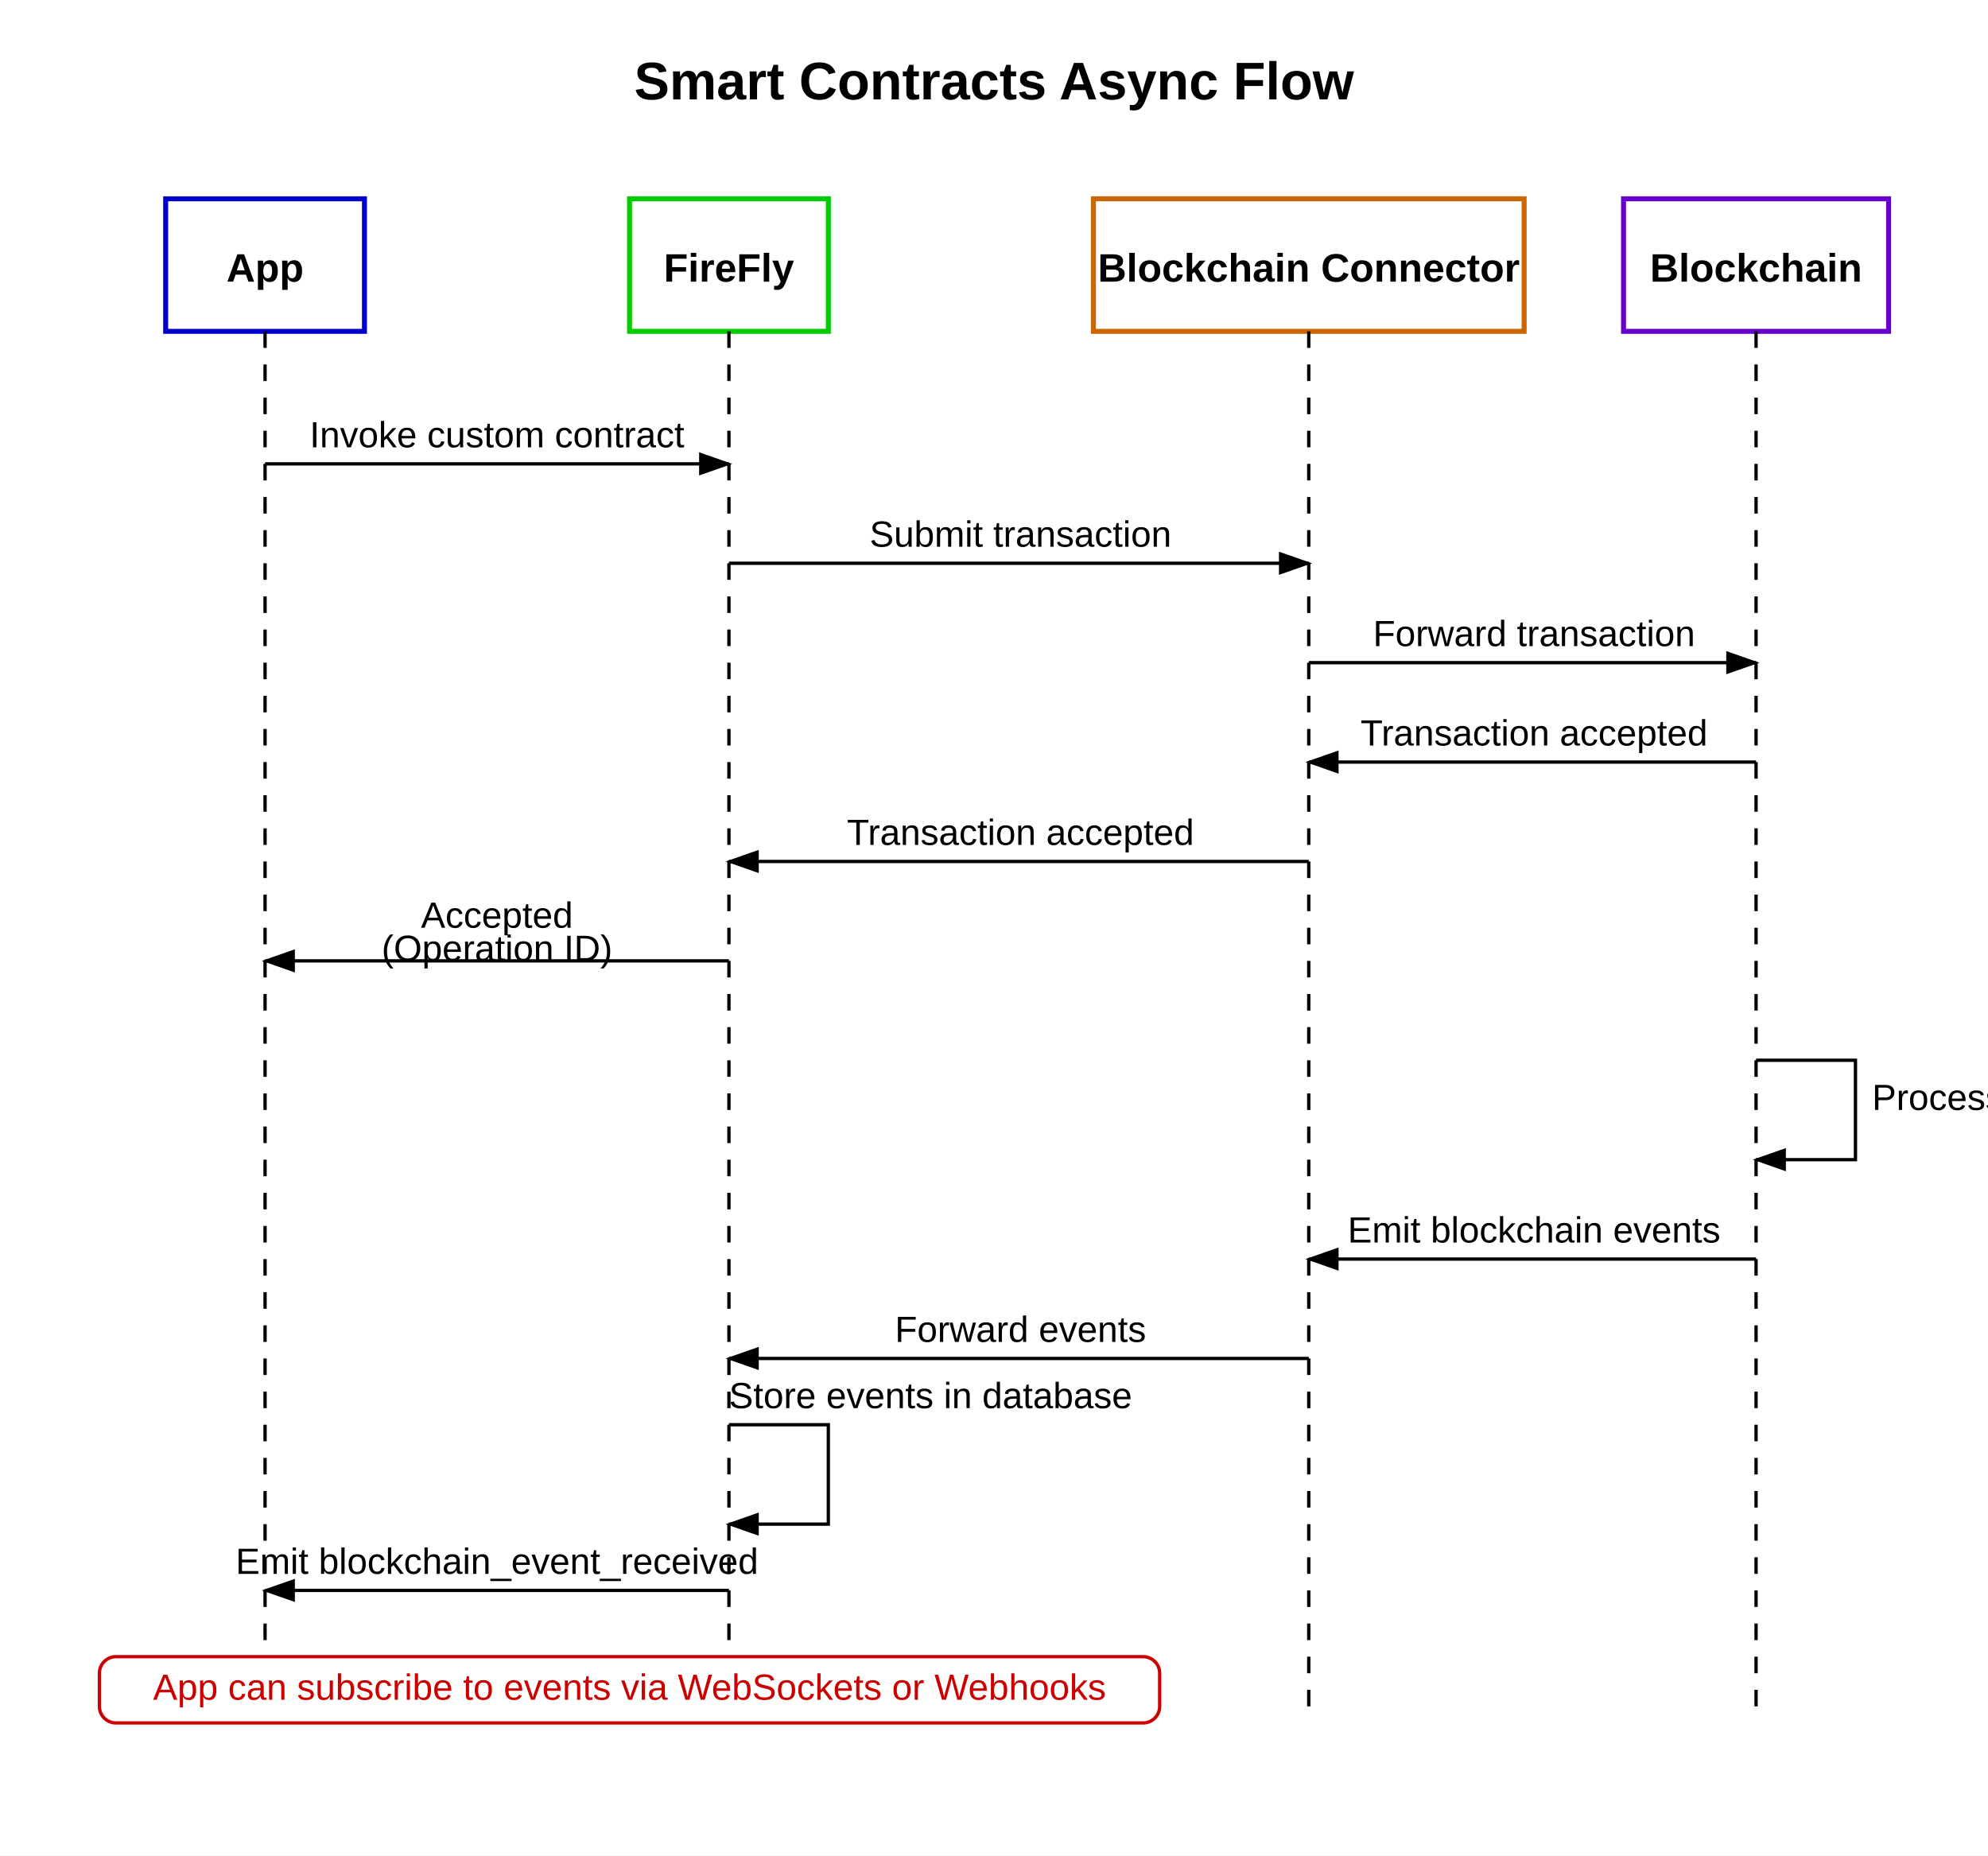
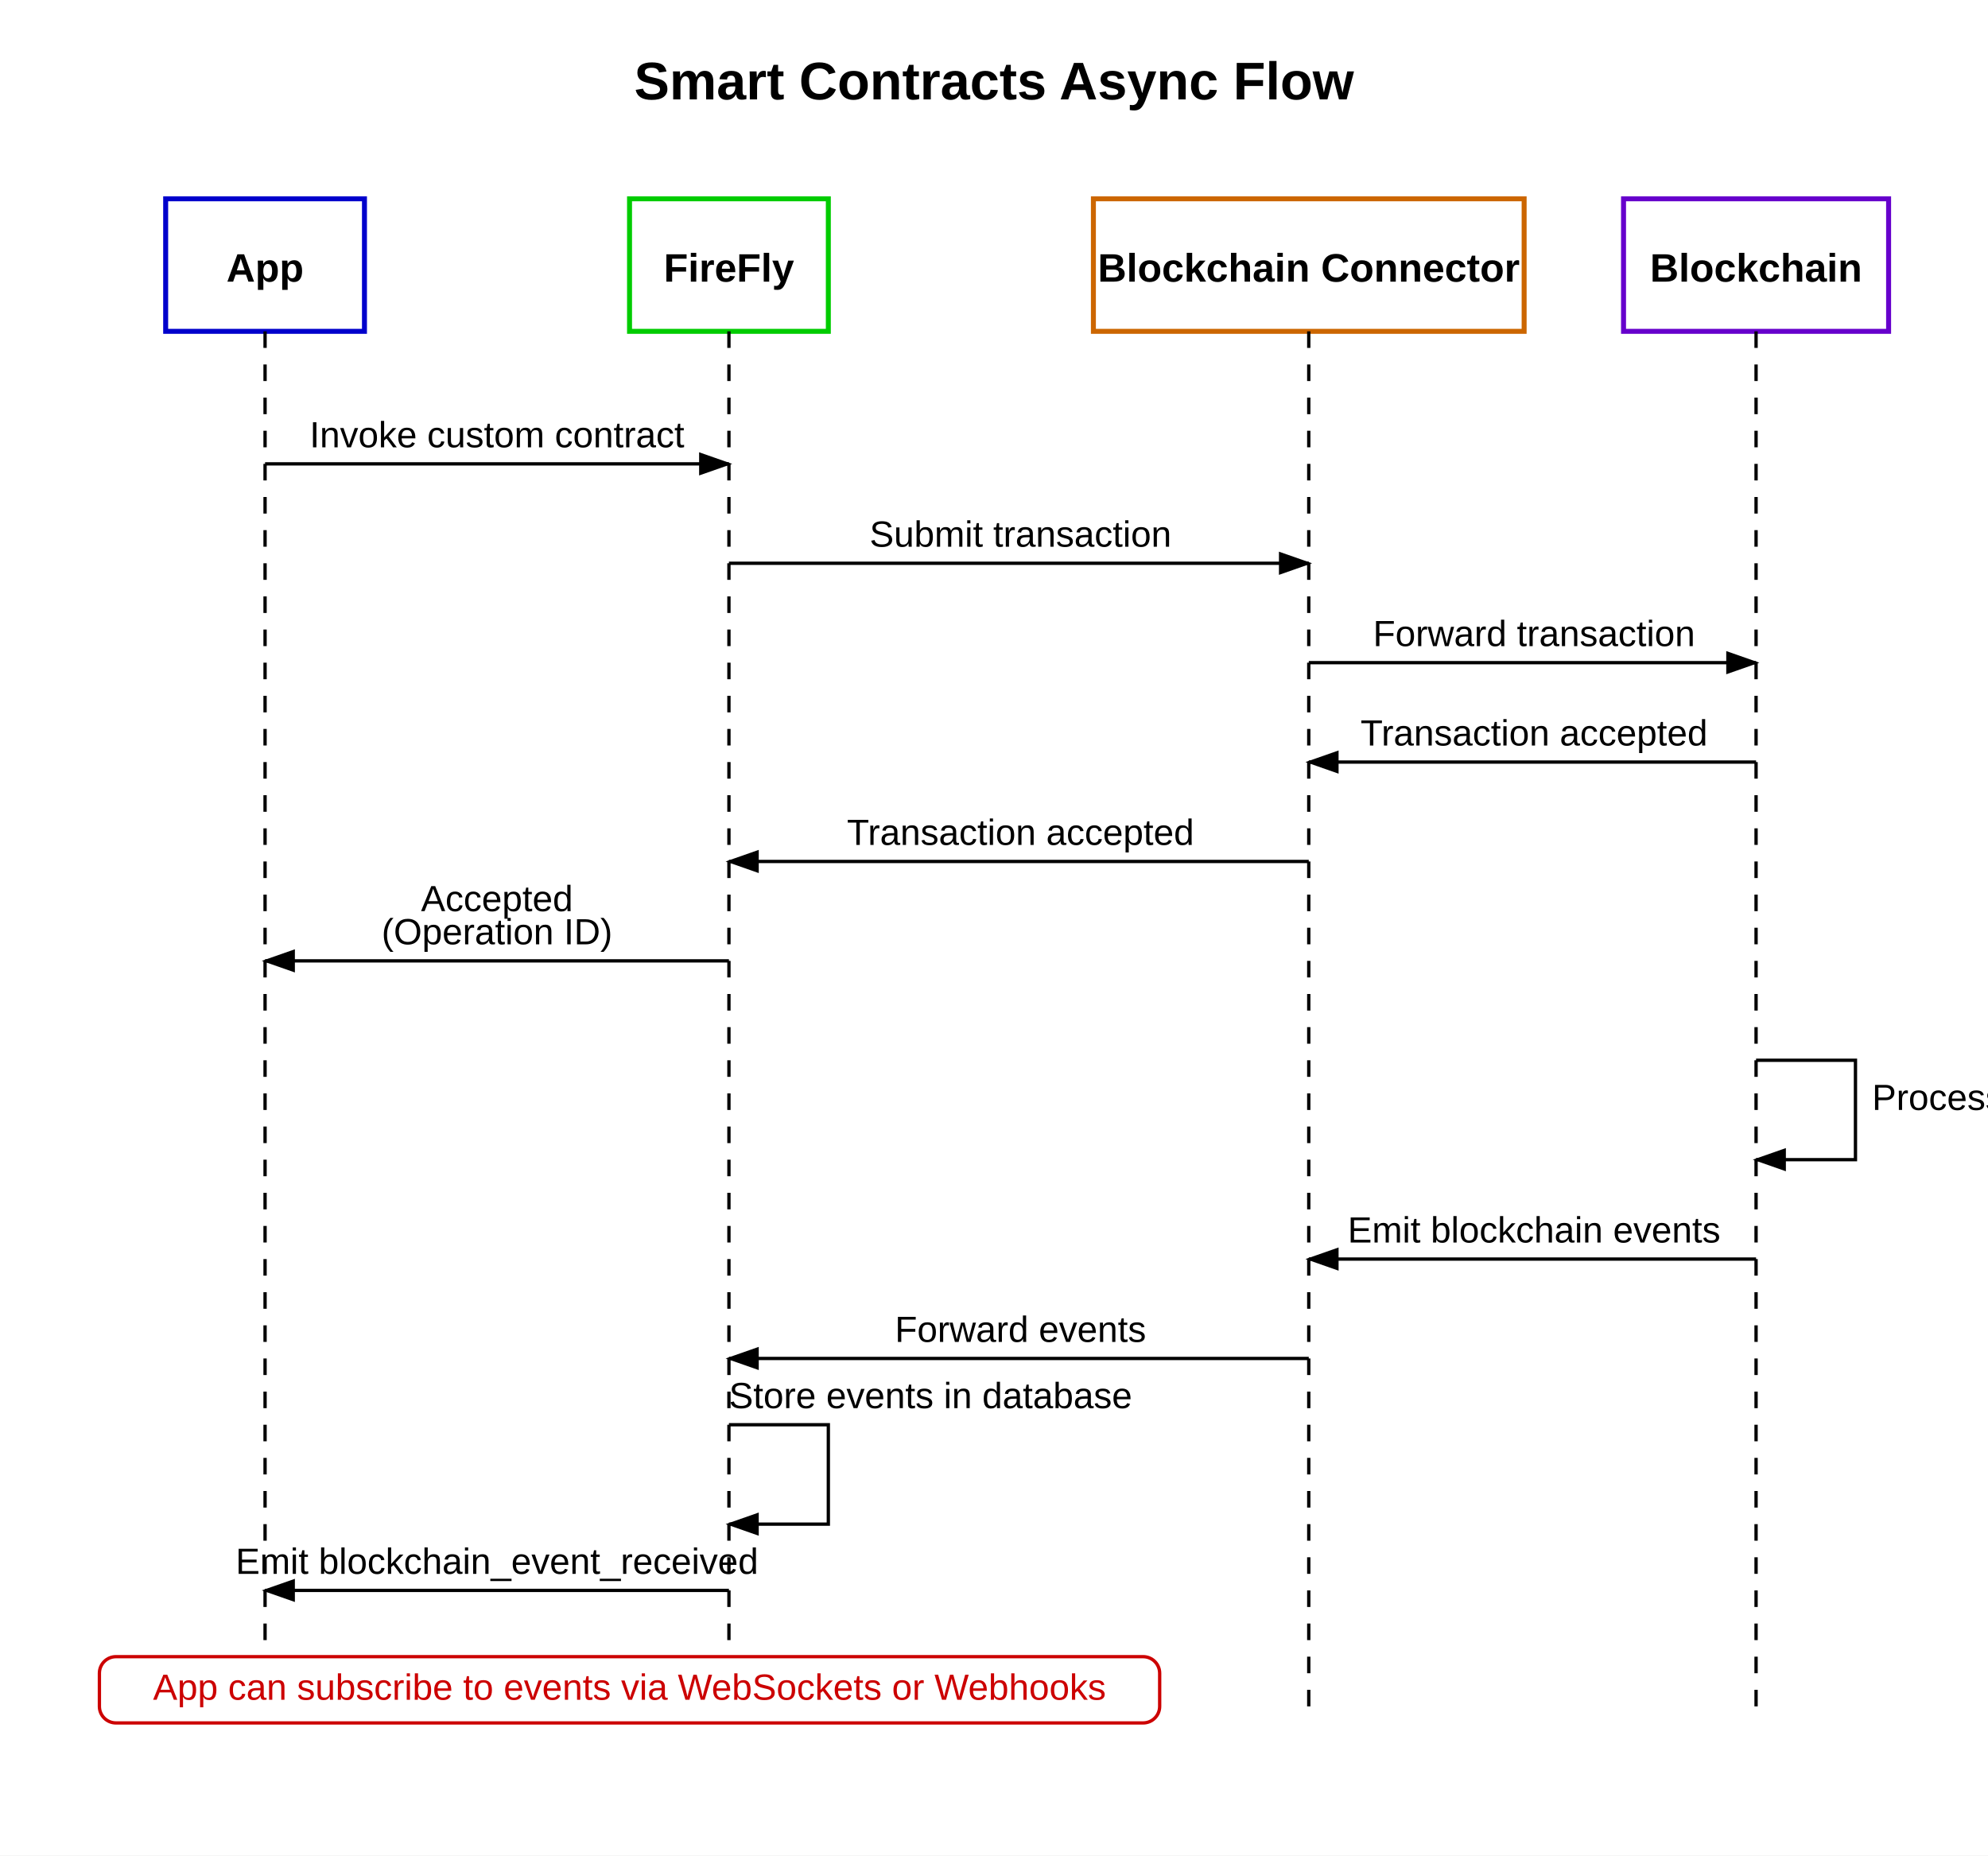
<svg xmlns="http://www.w3.org/2000/svg" width="600" height="560" viewBox="0 0 600 560">
  <rect width="600" height="560" fill="white" />
  <defs>
    <marker id="arrowhead" markerWidth="10" markerHeight="7" refX="9" refY="3.5" orient="auto">
      <polygon points="0 0, 10 3.5, 0 7" fill="#000000" />
    </marker>
  </defs>
  <text x="300" y="30" font-family="Arial" font-size="16" font-weight="bold" text-anchor="middle">Smart Contracts Async Flow</text>
  <rect x="50" y="60" width="60" height="40" fill="white" stroke="#0000CC" stroke-width="1.5" />
  <text x="80" y="85" font-family="Arial" font-size="12" font-weight="bold" text-anchor="middle">App</text>
  <rect x="190" y="60" width="60" height="40" fill="white" stroke="#00CC00" stroke-width="1.5" />
  <text x="220" y="85" font-family="Arial" font-size="12" font-weight="bold" text-anchor="middle">FireFly</text>
  <rect x="330" y="60" width="130" height="40" fill="white" stroke="#CC6600" stroke-width="1.5" />
  <text x="395" y="85" font-family="Arial" font-size="12" font-weight="bold" text-anchor="middle">Blockchain Connector</text>
  <rect x="490" y="60" width="80" height="40" fill="white" stroke="#6600CC" stroke-width="1.5" />
  <text x="530" y="85" font-family="Arial" font-size="12" font-weight="bold" text-anchor="middle">Blockchain</text>
  <line x1="80" y1="100" x2="80" y2="520" stroke="#000000" stroke-dasharray="5,5" stroke-width="1" />
  <line x1="220" y1="100" x2="220" y2="520" stroke="#000000" stroke-dasharray="5,5" stroke-width="1" />
  <line x1="395" y1="100" x2="395" y2="520" stroke="#000000" stroke-dasharray="5,5" stroke-width="1" />
  <line x1="530" y1="100" x2="530" y2="520" stroke="#000000" stroke-dasharray="5,5" stroke-width="1" />
  <line x1="80" y1="140" x2="220" y2="140" stroke="#000000" stroke-width="1" marker-end="url(#arrowhead)" />
  <text x="150" y="135" font-family="Arial" font-size="11" text-anchor="middle">Invoke custom contract</text>
  <line x1="220" y1="170" x2="395" y2="170" stroke="#000000" stroke-width="1" marker-end="url(#arrowhead)" />
  <text x="308" y="165" font-family="Arial" font-size="11" text-anchor="middle">Submit transaction</text>
  <line x1="395" y1="200" x2="530" y2="200" stroke="#000000" stroke-width="1" marker-end="url(#arrowhead)" />
  <text x="463" y="195" font-family="Arial" font-size="11" text-anchor="middle">Forward transaction</text>
  <line x1="530" y1="230" x2="395" y2="230" stroke="#000000" stroke-width="1" marker-end="url(#arrowhead)" />
  <text x="463" y="225" font-family="Arial" font-size="11" text-anchor="middle">Transaction accepted</text>
  <line x1="395" y1="260" x2="220" y2="260" stroke="#000000" stroke-width="1" marker-end="url(#arrowhead)" />
  <text x="308" y="255" font-family="Arial" font-size="11" text-anchor="middle">Transaction accepted</text>
  <line x1="220" y1="290" x2="80" y2="290" stroke="#000000" stroke-width="1" marker-end="url(#arrowhead)" />
-   <text x="150" y="280" font-family="Arial" font-size="11" text-anchor="middle">Accepted</text>
-   <text x="150" y="290" font-family="Arial" font-size="11" text-anchor="middle">(Operation ID)</text>
+   <text x="150" y="275" font-family="Arial" font-size="11" text-anchor="middle">Accepted</text>
+   <text x="150" y="285" font-family="Arial" font-size="11" text-anchor="middle">(Operation ID)</text>
  <path d="M 530,320 L 560,320 L 560,350 L 530,350" stroke="#000000" stroke-width="1" marker-end="url(#arrowhead)" fill="none" />
  <text x="565" y="335" font-family="Arial" font-size="11" text-anchor="start">Process</text>
  <line x1="530" y1="380" x2="395" y2="380" stroke="#000000" stroke-width="1" marker-end="url(#arrowhead)" />
  <text x="463" y="375" font-family="Arial" font-size="11" text-anchor="middle">Emit blockchain events</text>
  <line x1="395" y1="410" x2="220" y2="410" stroke="#000000" stroke-width="1" marker-end="url(#arrowhead)" />
  <text x="308" y="405" font-family="Arial" font-size="11" text-anchor="middle">Forward events</text>
  <path d="M 220,430 L 250,430 L 250,460 L 220,460" stroke="#000000" stroke-width="1" marker-end="url(#arrowhead)" fill="none" />
  <text x="220" y="425" font-family="Arial" font-size="11" text-anchor="start">Store events in database</text>
  <line x1="220" y1="480" x2="80" y2="480" stroke="#000000" stroke-width="1" marker-end="url(#arrowhead)" />
  <text x="150" y="475" font-family="Arial" font-size="11" text-anchor="middle">Emit blockchain_event_received</text>
  <rect x="30" y="500" width="320" height="20" fill="white" stroke="#CC0000" stroke-width="1" rx="5" ry="5" />
  <text x="190" y="513" font-family="Arial" font-size="11" text-anchor="middle" fill="#CC0000">App can subscribe to events via WebSockets or Webhooks</text>
</svg>
